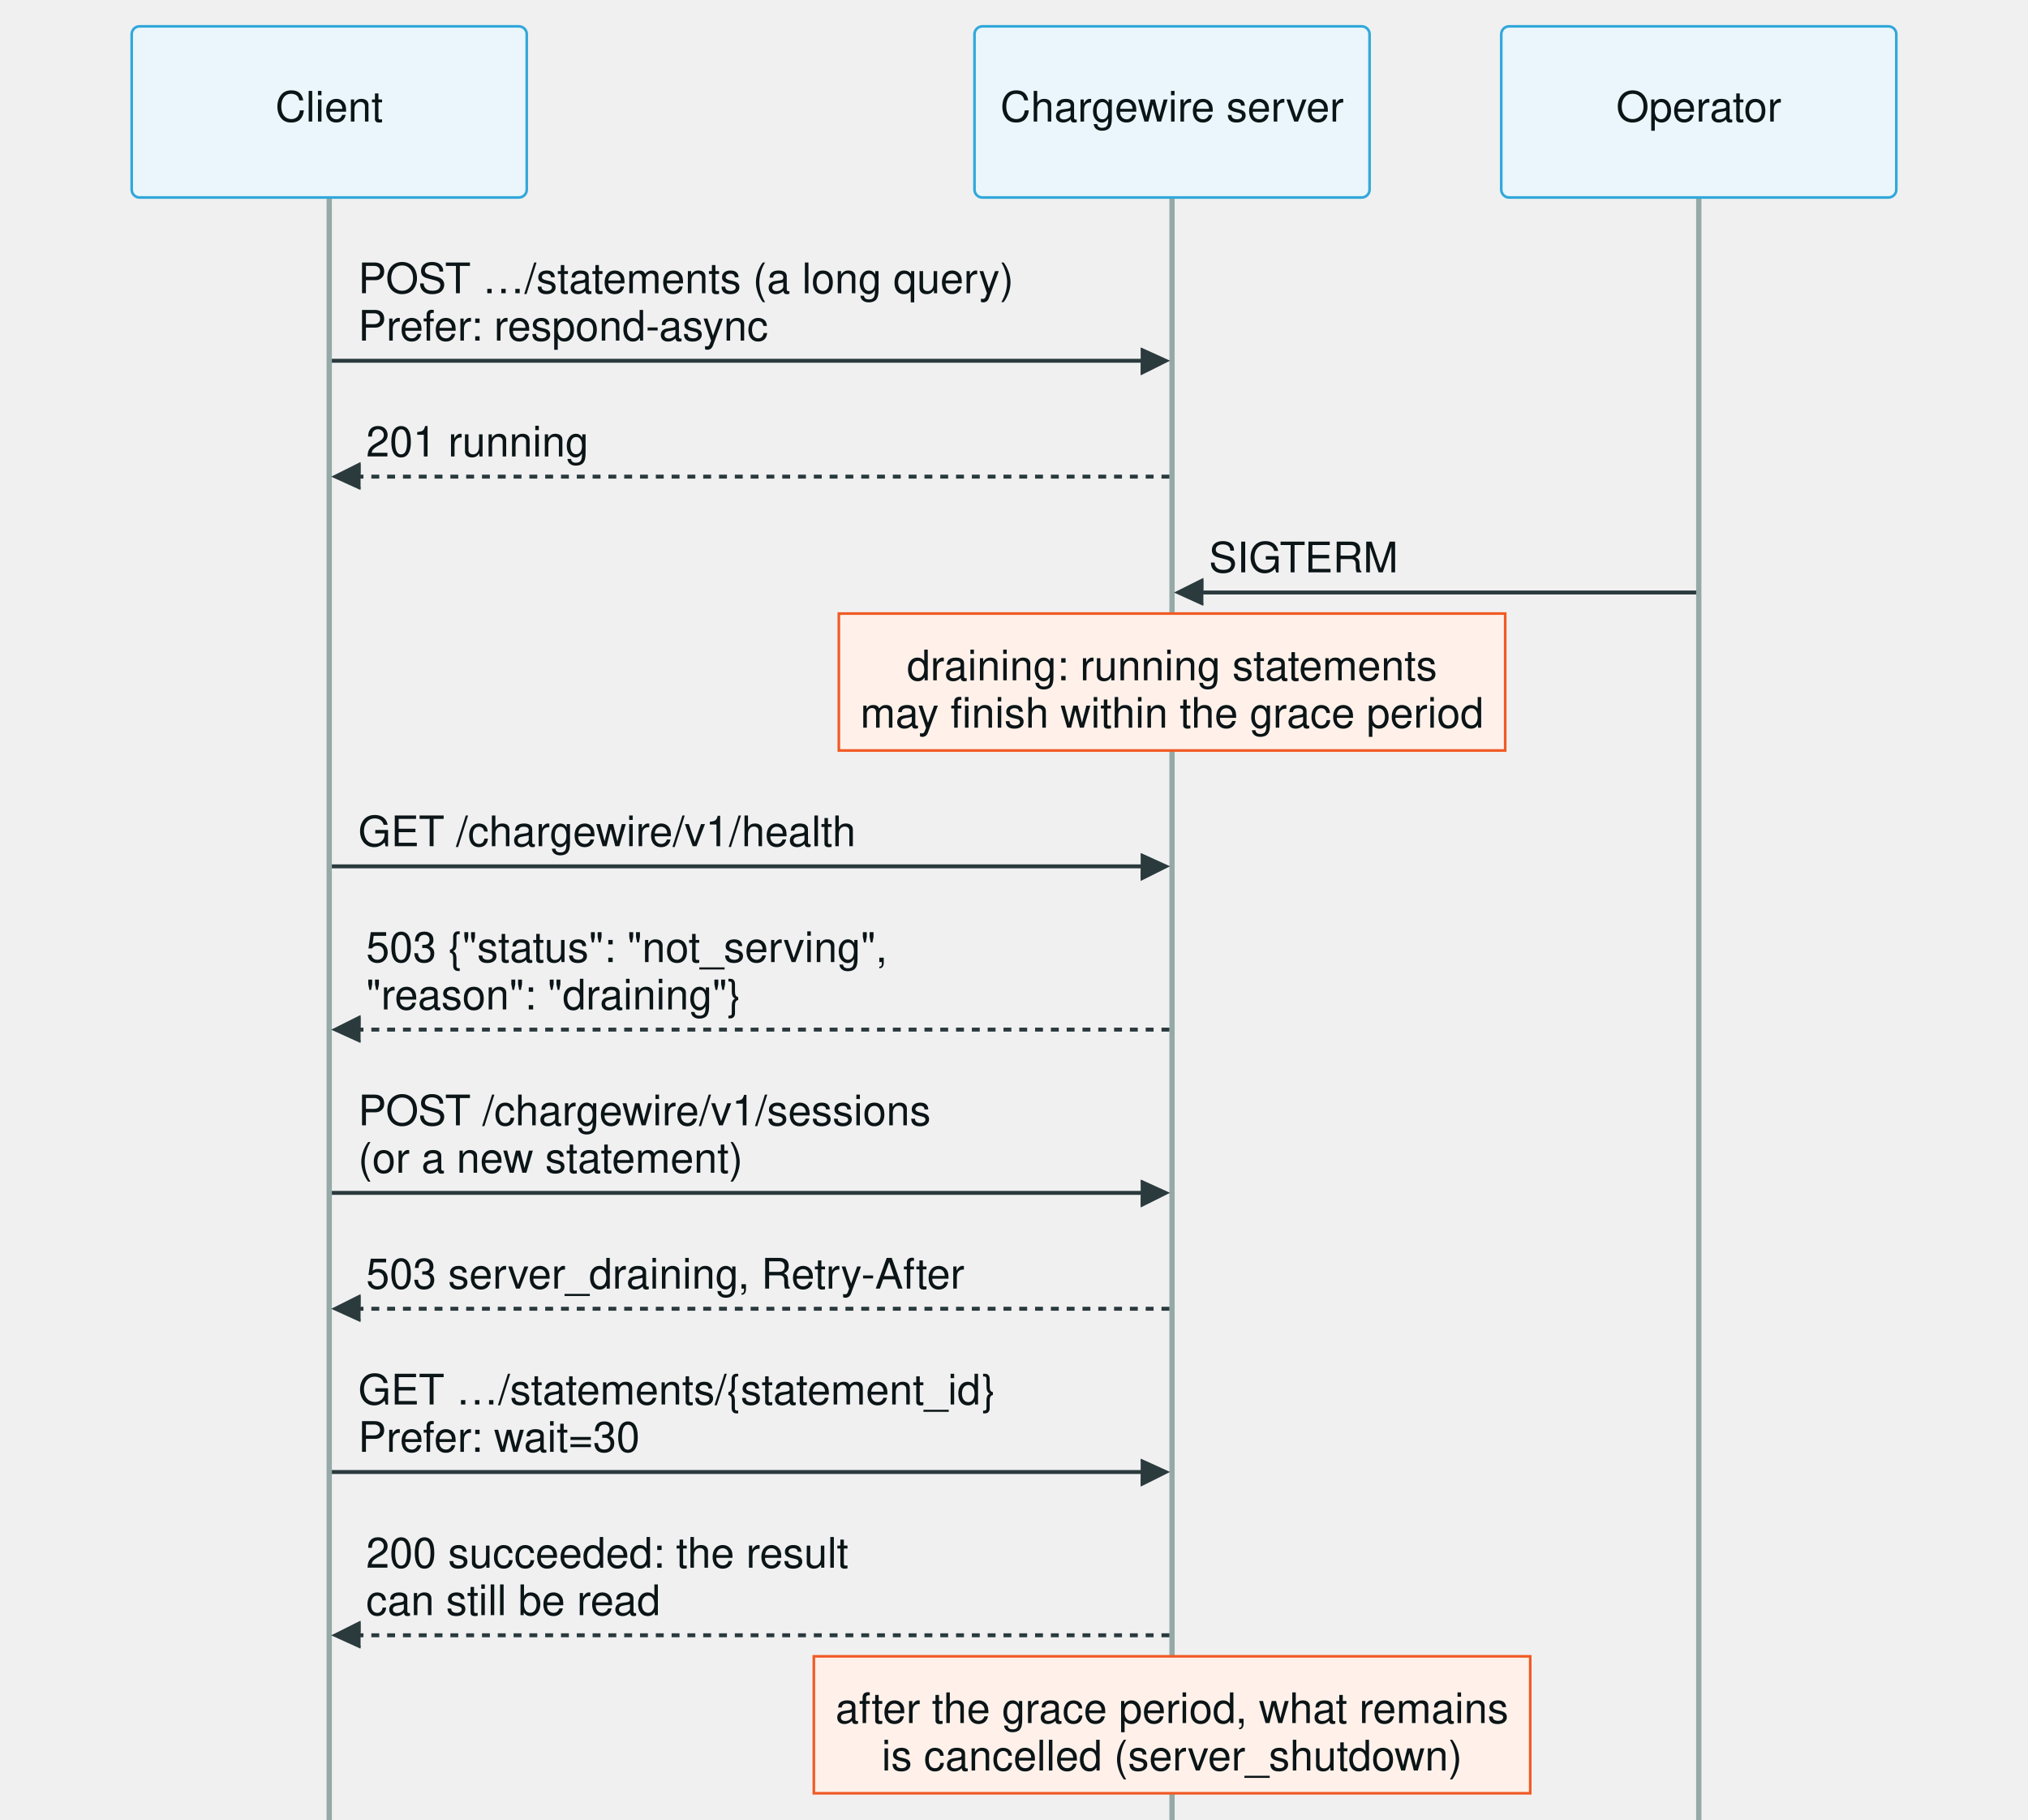
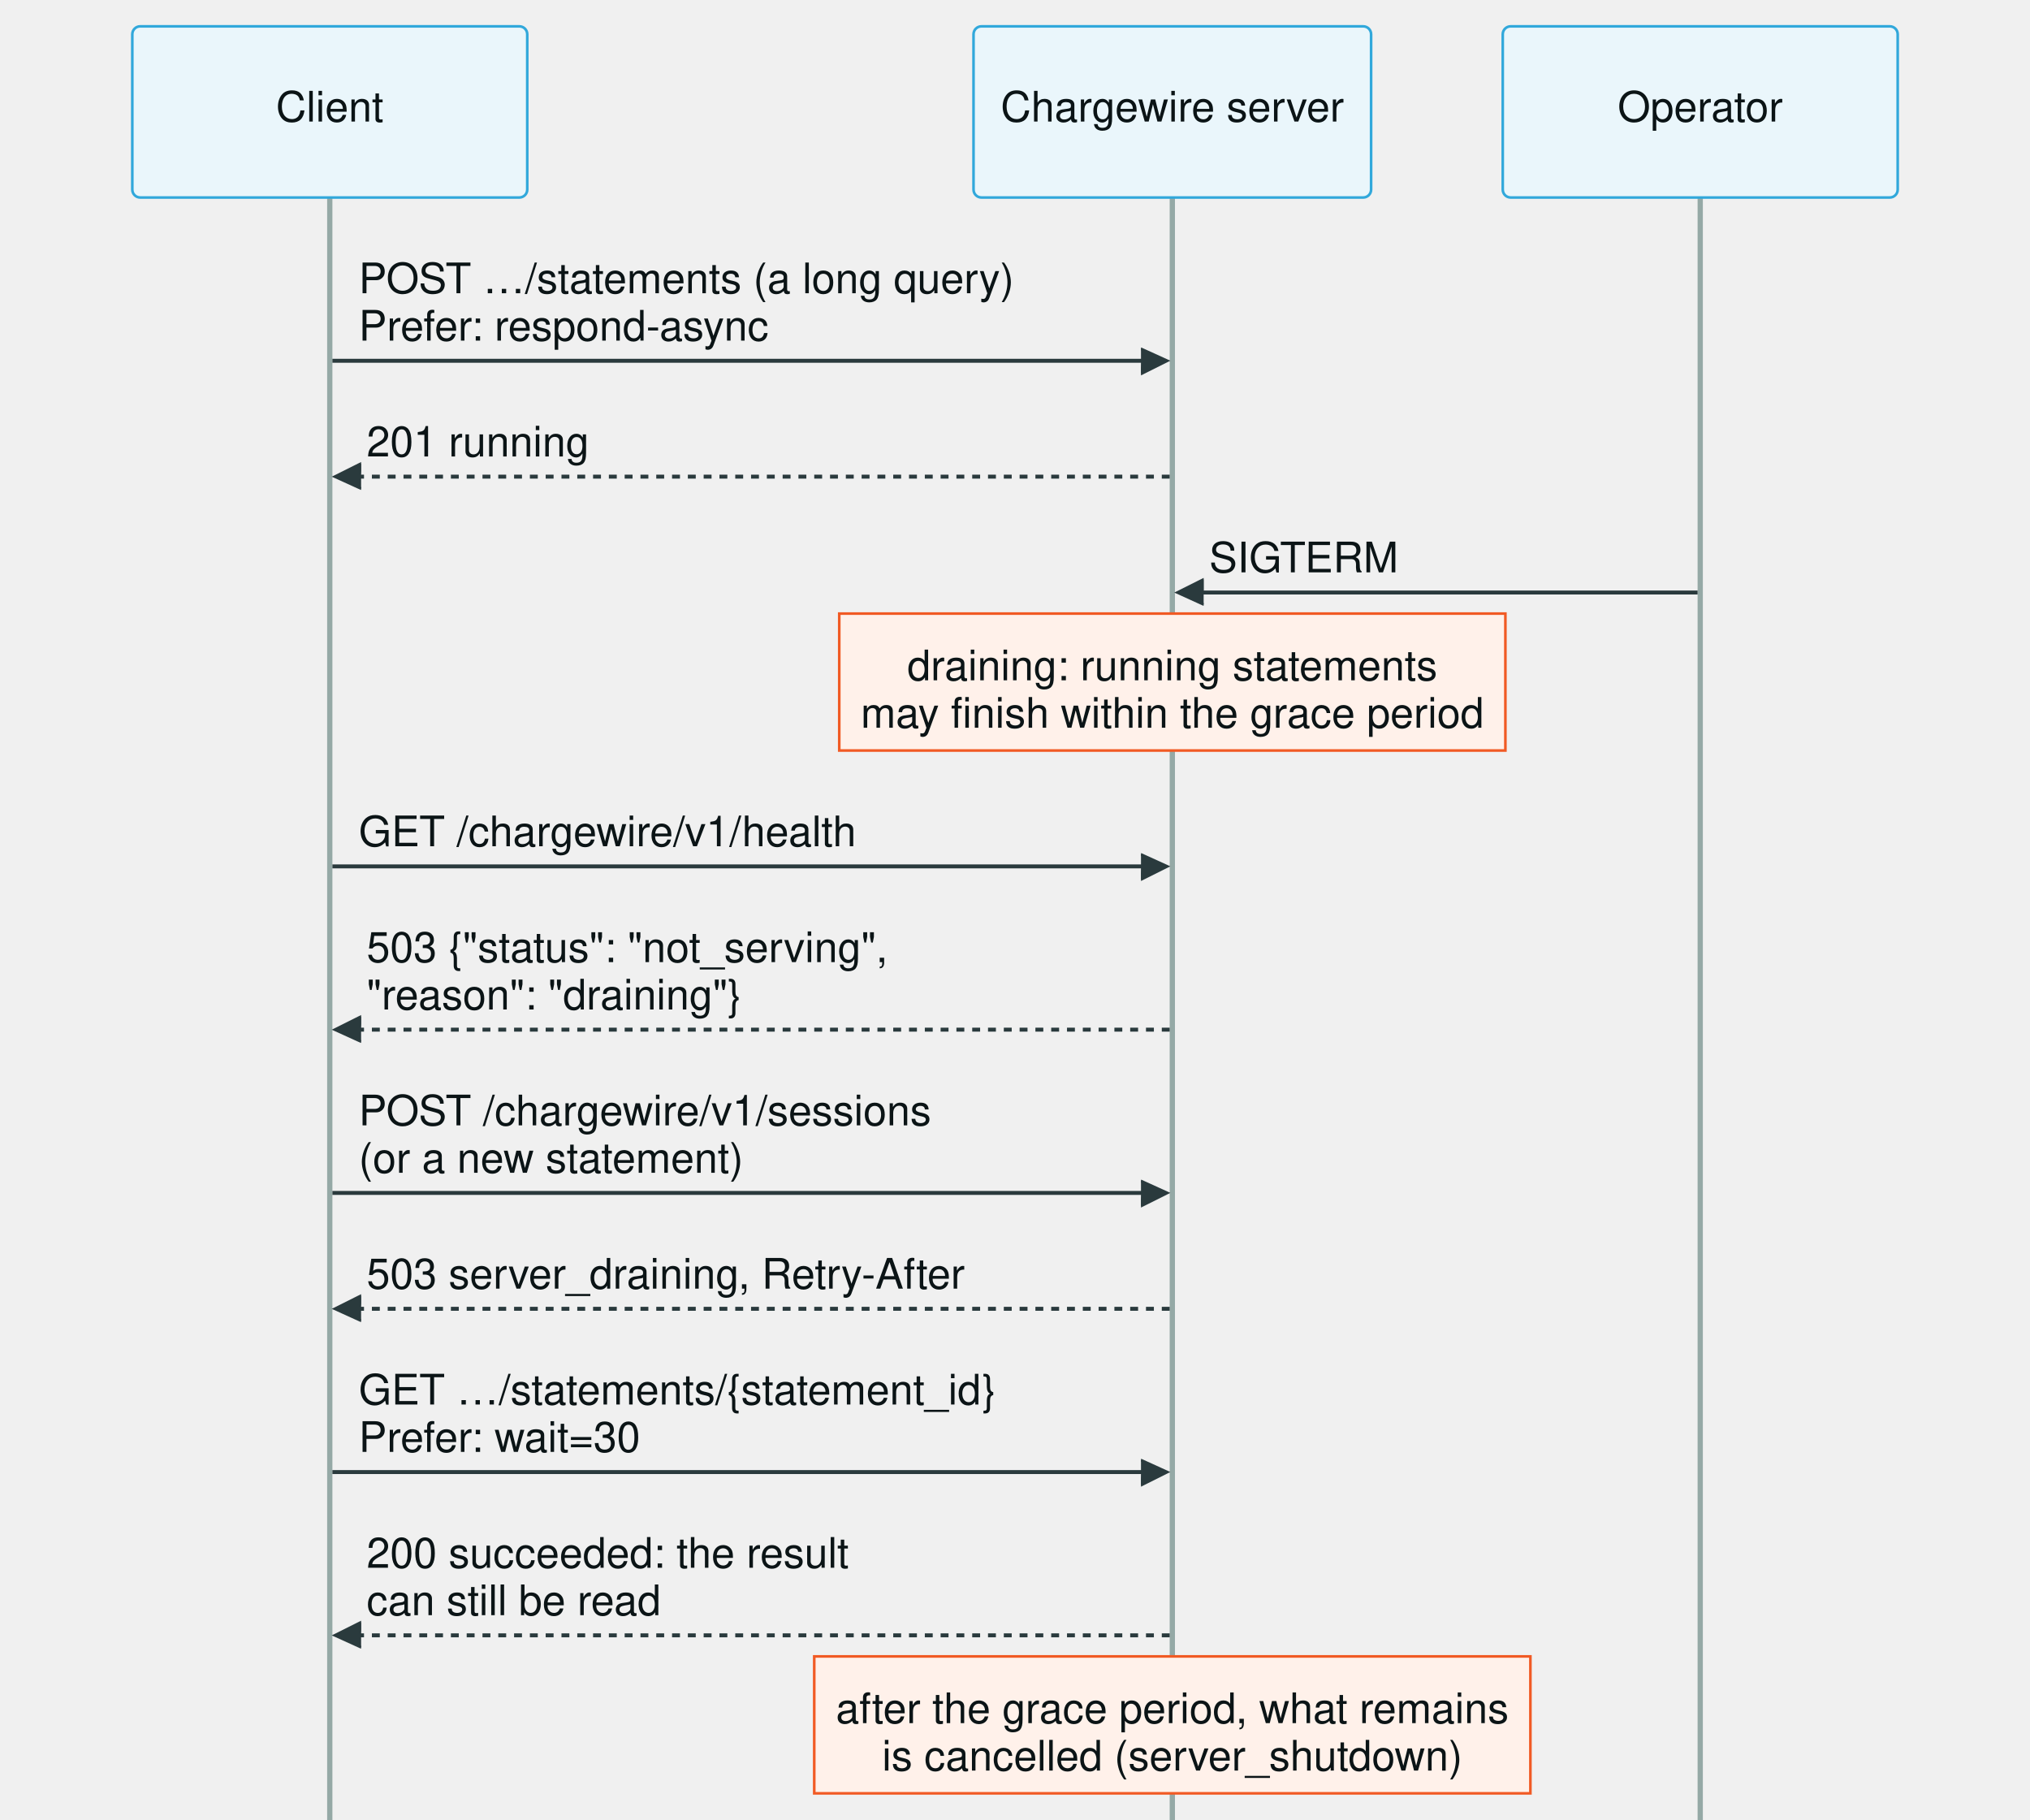
- <svg xmlns="http://www.w3.org/2000/svg" data-source-sha256="1d93774a7e5789f65b7e5a627c2250c908f02415411d825a39ddd2cf027e5c7b" id="d-graceful-shutdown-light" width="770" height="691" viewBox="-50 -10 770 691" role="graphics-document document" aria-roledescription="sequence">
+ <svg xmlns="http://www.w3.org/2000/svg" data-source-sha256="4ba8ca9f650fc8ca24f4f822fa9652a21e01b1e366c874e584314c5223649650" id="d-graceful-shutdown-light" width="771" height="691" viewBox="-50 -10 770.5 691" role="graphics-document document" aria-roledescription="sequence">
  <g>
-     <line id="actor6" x1="595" y1="65" x2="595" y2="2000" class="actor-line 200" stroke-width="0.5px" stroke="#999" name="O" data-et="life-line" data-id="O" />
-     <g id="root-6" data-et="participant" data-type="participant" data-id="O">
-       <rect x="520" y="0" fill="#eaeaea" stroke="#666" width="150" height="65" name="O" rx="3" ry="3" class="actor actor-top" />
-       <text x="595" y="32.5" dominant-baseline="central" alignment-baseline="central" class="actor actor-box" style="text-anchor: middle; font-size: 16px; font-weight: 400; font-family: Helvetica, Arial, &quot;Liberation Sans&quot;, sans-serif;">
-         <tspan x="595" dy="0">Operator</tspan>
+     <line id="actor14" x1="595.5" y1="65" x2="595.5" y2="2000" class="actor-line 200" stroke-width="0.5px" stroke="#999" name="O" data-et="life-line" data-id="O" />
+     <g id="root-14" data-et="participant" data-type="participant" data-id="O">
+       <rect x="520.5" y="0" fill="#eaeaea" stroke="#666" width="150" height="65" name="O" rx="3" ry="3" class="actor actor-top" />
+       <text x="595.5" y="32.5" dominant-baseline="central" alignment-baseline="central" class="actor actor-box" style="text-anchor: middle; font-size: 16px; font-weight: 400; font-family: Helvetica, Arial, &quot;Liberation Sans&quot;, sans-serif;">
+         <tspan x="595.5" dy="0">Operator</tspan>
      </text>
    </g>
  </g>
  <g>
-     <line id="actor5" x1="395" y1="65" x2="395" y2="2000" class="actor-line 200" stroke-width="0.5px" stroke="#999" name="S" data-et="life-line" data-id="S" />
-     <g id="root-5" data-et="participant" data-type="participant" data-id="S">
-       <rect x="320" y="0" fill="#eaeaea" stroke="#666" width="150" height="65" name="S" rx="3" ry="3" class="actor actor-top" />
+     <line id="actor13" x1="395" y1="65" x2="395" y2="2000" class="actor-line 200" stroke-width="0.5px" stroke="#999" name="S" data-et="life-line" data-id="S" />
+     <g id="root-13" data-et="participant" data-type="participant" data-id="S">
+       <rect x="319.5" y="0" fill="#eaeaea" stroke="#666" width="151" height="65" name="S" rx="3" ry="3" class="actor actor-top" />
      <text x="395" y="32.5" dominant-baseline="central" alignment-baseline="central" class="actor actor-box" style="text-anchor: middle; font-size: 16px; font-weight: 400; font-family: Helvetica, Arial, &quot;Liberation Sans&quot;, sans-serif;">
        <tspan x="395" dy="0">Chargewire server</tspan>
      </text>
    </g>
  </g>
  <g>
-     <line id="actor4" x1="75" y1="65" x2="75" y2="2000" class="actor-line 200" stroke-width="0.5px" stroke="#999" name="C" data-et="life-line" data-id="C" />
-     <g id="root-4" data-et="participant" data-type="participant" data-id="C">
+     <line id="actor12" x1="75" y1="65" x2="75" y2="2000" class="actor-line 200" stroke-width="0.5px" stroke="#999" name="C" data-et="life-line" data-id="C" />
+     <g id="root-12" data-et="participant" data-type="participant" data-id="C">
      <rect x="0" y="0" fill="#eaeaea" stroke="#666" width="150" height="65" name="C" rx="3" ry="3" class="actor actor-top" />
      <text x="75" y="32.5" dominant-baseline="central" alignment-baseline="central" class="actor actor-box" style="text-anchor: middle; font-size: 16px; font-weight: 400; font-family: Helvetica, Arial, &quot;Liberation Sans&quot;, sans-serif;">
        <tspan x="75" dy="0">Client</tspan>
      </text>
    </g>
  </g>
  <style>#d-graceful-shutdown-light{font-family:Helvetica,Arial,'Liberation Sans',sans-serif;font-size:16px;fill:#0b1416;}@keyframes edge-animation-frame{from{stroke-dashoffset:0;}}@keyframes dash{to{stroke-dashoffset:0;}}#d-graceful-shutdown-light .edge-animation-slow{stroke-dasharray:9,5!important;stroke-dashoffset:900;animation:dash 50s linear infinite;stroke-linecap:round;}#d-graceful-shutdown-light .edge-animation-fast{stroke-dasharray:9,5!important;stroke-dashoffset:900;animation:dash 20s linear infinite;stroke-linecap:round;}#d-graceful-shutdown-light .error-icon{fill:hsl(17.647, 68%, 100%);}#d-graceful-shutdown-light .error-text{fill:#000000;stroke:#000000;}#d-graceful-shutdown-light .edge-thickness-normal{stroke-width:1px;}#d-graceful-shutdown-light .edge-thickness-thick{stroke-width:3.5px;}#d-graceful-shutdown-light .edge-pattern-solid{stroke-dasharray:0;}#d-graceful-shutdown-light .edge-thickness-invisible{stroke-width:0;fill:none;}#d-graceful-shutdown-light .edge-pattern-dashed{stroke-dasharray:3;}#d-graceful-shutdown-light .edge-pattern-dotted{stroke-dasharray:2;}#d-graceful-shutdown-light .marker{fill:#000000;stroke:#000000;}#d-graceful-shutdown-light .marker.cross{stroke:#000000;}#d-graceful-shutdown-light svg{font-family:Helvetica,Arial,'Liberation Sans',sans-serif;font-size:16px;}#d-graceful-shutdown-light p{margin:0;}#d-graceful-shutdown-light .actor{stroke:#31a8db;fill:#eaf6fb;stroke-width:1;}#d-graceful-shutdown-light rect.actor.outer-path[data-look="neo"]{filter:drop-shadow( 1px 2px 2px rgba(185,185,185,1));}#d-graceful-shutdown-light rect.note[data-look="neo"]{stroke:#f15a24;fill:#fff1ea;filter:drop-shadow( 1px 2px 2px rgba(185,185,185,1));}#d-graceful-shutdown-light text.actor&gt;tspan{fill:#0b1416;stroke:none;}#d-graceful-shutdown-light .actor-line{stroke:#95a9a6;}#d-graceful-shutdown-light .innerArc{stroke-width:1.5;stroke-dasharray:none;}#d-graceful-shutdown-light .messageLine0{stroke-width:1.5;stroke-dasharray:none;stroke:#2a3a3d;}#d-graceful-shutdown-light .messageLine1{stroke-width:1.5;stroke-dasharray:2,2;stroke:#2a3a3d;}#d-graceful-shutdown-light [id$="-arrowhead"] path{fill:#2a3a3d;stroke:#2a3a3d;}#d-graceful-shutdown-light .sequenceNumber{fill:#ffffff;}#d-graceful-shutdown-light [id$="-sequencenumber"]{fill:#2a3a3d;}#d-graceful-shutdown-light [id$="-crosshead"] path{fill:#2a3a3d;stroke:#2a3a3d;}#d-graceful-shutdown-light .messageText{fill:#0b1416;stroke:none;}#d-graceful-shutdown-light .labelBox{stroke:#f15a24;fill:#fff1ea;filter:none;}#d-graceful-shutdown-light .labelText,#d-graceful-shutdown-light .labelText&gt;tspan{fill:#0b1416;stroke:none;}#d-graceful-shutdown-light .loopText,#d-graceful-shutdown-light .loopText&gt;tspan{fill:#0b1416;stroke:none;}#d-graceful-shutdown-light .sectionTitle,#d-graceful-shutdown-light .sectionTitle&gt;tspan{fill:#0b1416;stroke:none;}#d-graceful-shutdown-light .loopLine{stroke-width:2px;stroke-dasharray:2,2;stroke:#f15a24;fill:#f15a24;}#d-graceful-shutdown-light .note{stroke:#f15a24;fill:#fff1ea;}#d-graceful-shutdown-light .noteText,#d-graceful-shutdown-light .noteText&gt;tspan{fill:#0b1416;stroke:none;font-weight:normal;}#d-graceful-shutdown-light .activation0{fill:#d6eef8;stroke:#31a8db;}#d-graceful-shutdown-light .activation1{fill:#d6eef8;stroke:#31a8db;}#d-graceful-shutdown-light .activation2{fill:#d6eef8;stroke:#31a8db;}#d-graceful-shutdown-light .actorPopupMenu{position:absolute;}#d-graceful-shutdown-light .actorPopupMenuPanel{position:absolute;fill:#eaf6fb;box-shadow:0px 8px 16px 0px rgba(0,0,0,0.2);filter:drop-shadow(3px 5px 2px rgb(0 0 0 / 0.4));}#d-graceful-shutdown-light .actor-man circle,#d-graceful-shutdown-light line{fill:#eaf6fb;stroke-width:2px;}#d-graceful-shutdown-light g rect.rect{filter:drop-shadow( 1px 2px 2px rgba(185,185,185,1));stroke:#31a8db;}#d-graceful-shutdown-light .node .neo-node{stroke:#31a8db;}#d-graceful-shutdown-light [data-look="neo"].node rect,#d-graceful-shutdown-light [data-look="neo"].cluster rect,#d-graceful-shutdown-light [data-look="neo"].node polygon{stroke:url(#d-graceful-shutdown-light-gradient);filter:drop-shadow( 1px 2px 2px rgba(185,185,185,1));}#d-graceful-shutdown-light [data-look="neo"].swimlane.cluster rect{filter:none;}#d-graceful-shutdown-light [data-look="neo"].node path{stroke:url(#d-graceful-shutdown-light-gradient);stroke-width:1px;}#d-graceful-shutdown-light [data-look="neo"].node .outer-path{filter:drop-shadow( 1px 2px 2px rgba(185,185,185,1));}#d-graceful-shutdown-light [data-look="neo"].node .neo-line path{stroke:#31a8db;filter:none;}#d-graceful-shutdown-light [data-look="neo"].node circle{stroke:url(#d-graceful-shutdown-light-gradient);filter:drop-shadow( 1px 2px 2px rgba(185,185,185,1));}#d-graceful-shutdown-light [data-look="neo"].node circle .state-start{fill:#000000;}#d-graceful-shutdown-light [data-look="neo"].icon-shape .icon{fill:url(#d-graceful-shutdown-light-gradient);filter:drop-shadow( 1px 2px 2px rgba(185,185,185,1));}#d-graceful-shutdown-light [data-look="neo"].icon-shape .icon-neo path{stroke:url(#d-graceful-shutdown-light-gradient);filter:drop-shadow( 1px 2px 2px rgba(185,185,185,1));}#d-graceful-shutdown-light :root{--mermaid-font-family:Helvetica,Arial,'Liberation Sans',sans-serif;}</style>
  <g />
  <defs>
    <symbol id="d-graceful-shutdown-light-computer" width="24" height="24">
      <path transform="scale(.5)" d="M2 2v13h20v-13h-20zm18 11h-16v-9h16v9zm-10.228 6l.466-1h3.524l.467 1h-4.457zm14.228 3h-24l2-6h2.104l-1.33 4h18.45l-1.297-4h2.073l2 6zm-5-10h-14v-7h14v7z" />
    </symbol>
  </defs>
  <defs>
    <symbol id="d-graceful-shutdown-light-database" fill-rule="evenodd" clip-rule="evenodd">
      <path transform="scale(.5)" d="M12.258.001l.256.004.255.005.253.008.251.01.249.012.247.015.246.016.242.019.241.02.239.023.236.024.233.027.231.028.229.031.225.032.223.034.22.036.217.038.214.04.211.041.208.043.205.045.201.046.198.048.194.05.191.051.187.053.183.054.18.056.175.057.172.059.168.06.163.061.16.063.155.064.15.066.074.033.073.033.071.034.07.034.069.035.068.035.067.035.066.035.064.036.064.036.062.036.06.036.06.037.058.037.058.037.055.038.055.038.053.038.052.038.051.039.05.039.048.039.047.039.045.04.044.04.043.04.041.04.04.041.039.041.037.041.036.041.034.041.033.042.032.042.03.042.029.042.027.042.026.043.024.043.023.043.021.043.02.043.018.044.017.043.015.044.013.044.012.044.011.045.009.044.007.045.006.045.004.045.002.045.001.045v17l-.001.045-.002.045-.004.045-.006.045-.007.045-.009.044-.011.045-.012.044-.013.044-.015.044-.017.043-.018.044-.02.043-.021.043-.023.043-.024.043-.026.043-.027.042-.029.042-.03.042-.032.042-.033.042-.034.041-.036.041-.037.041-.039.041-.04.041-.041.04-.043.04-.044.04-.045.04-.047.039-.048.039-.05.039-.051.039-.052.038-.053.038-.055.038-.055.038-.058.037-.058.037-.06.037-.06.036-.062.036-.064.036-.064.036-.066.035-.067.035-.068.035-.069.035-.07.034-.071.034-.073.033-.074.033-.15.066-.155.064-.16.063-.163.061-.168.06-.172.059-.175.057-.18.056-.183.054-.187.053-.191.051-.194.05-.198.048-.201.046-.205.045-.208.043-.211.041-.214.04-.217.038-.22.036-.223.034-.225.032-.229.031-.231.028-.233.027-.236.024-.239.023-.241.02-.242.019-.246.016-.247.015-.249.012-.251.01-.253.008-.255.005-.256.004-.258.001-.258-.001-.256-.004-.255-.005-.253-.008-.251-.01-.249-.012-.247-.015-.245-.016-.243-.019-.241-.02-.238-.023-.236-.024-.234-.027-.231-.028-.228-.031-.226-.032-.223-.034-.22-.036-.217-.038-.214-.04-.211-.041-.208-.043-.204-.045-.201-.046-.198-.048-.195-.05-.19-.051-.187-.053-.184-.054-.179-.056-.176-.057-.172-.059-.167-.06-.164-.061-.159-.063-.155-.064-.151-.066-.074-.033-.072-.033-.072-.034-.07-.034-.069-.035-.068-.035-.067-.035-.066-.035-.064-.036-.063-.036-.062-.036-.061-.036-.06-.037-.058-.037-.057-.037-.056-.038-.055-.038-.053-.038-.052-.038-.051-.039-.049-.039-.049-.039-.046-.039-.046-.04-.044-.04-.043-.04-.041-.04-.04-.041-.039-.041-.037-.041-.036-.041-.034-.041-.033-.042-.032-.042-.03-.042-.029-.042-.027-.042-.026-.043-.024-.043-.023-.043-.021-.043-.02-.043-.018-.044-.017-.043-.015-.044-.013-.044-.012-.044-.011-.045-.009-.044-.007-.045-.006-.045-.004-.045-.002-.045-.001-.045v-17l.001-.045.002-.045.004-.045.006-.045.007-.045.009-.044.011-.045.012-.044.013-.044.015-.044.017-.043.018-.044.02-.043.021-.043.023-.043.024-.043.026-.043.027-.042.029-.042.03-.042.032-.042.033-.042.034-.041.036-.041.037-.041.039-.041.04-.041.041-.04.043-.04.044-.04.046-.04.046-.039.049-.039.049-.039.051-.039.052-.038.053-.038.055-.038.056-.038.057-.037.058-.037.06-.037.061-.036.062-.036.063-.036.064-.036.066-.035.067-.035.068-.035.069-.035.07-.034.072-.034.072-.033.074-.033.151-.066.155-.064.159-.063.164-.061.167-.06.172-.059.176-.057.179-.056.184-.054.187-.053.19-.051.195-.05.198-.048.201-.046.204-.045.208-.043.211-.041.214-.04.217-.038.22-.036.223-.034.226-.032.228-.031.231-.028.234-.027.236-.024.238-.023.241-.02.243-.019.245-.016.247-.015.249-.012.251-.01.253-.008.255-.005.256-.004.258-.001.258.001zm-9.258 20.499v.01l.001.021.003.021.004.022.005.021.006.022.007.022.009.023.01.022.011.023.012.023.013.023.015.023.016.024.017.023.018.024.019.024.021.024.022.025.023.024.024.025.052.049.056.05.061.051.066.051.07.051.075.051.079.052.084.052.088.052.092.052.097.052.102.051.105.052.11.052.114.051.119.051.123.051.127.05.131.05.135.05.139.048.144.049.147.047.152.047.155.047.16.045.163.045.167.043.171.043.176.041.178.041.183.039.187.039.19.037.194.035.197.035.202.033.204.031.209.03.212.029.216.027.219.025.222.024.226.021.23.02.233.018.236.016.24.015.243.012.246.01.249.008.253.005.256.004.259.001.26-.001.257-.004.254-.005.25-.008.247-.011.244-.012.241-.014.237-.016.233-.018.231-.021.226-.021.224-.024.22-.026.216-.027.212-.028.21-.031.205-.031.202-.034.198-.034.194-.036.191-.037.187-.039.183-.04.179-.04.175-.042.172-.043.168-.044.163-.045.16-.046.155-.046.152-.047.148-.048.143-.049.139-.049.136-.05.131-.05.126-.05.123-.051.118-.052.114-.051.11-.052.106-.052.101-.052.096-.052.092-.052.088-.053.083-.051.079-.052.074-.052.07-.051.065-.051.06-.051.056-.05.051-.05.023-.024.023-.025.021-.024.02-.024.019-.024.018-.024.017-.024.015-.023.014-.024.013-.023.012-.023.01-.023.01-.022.008-.022.006-.022.006-.022.004-.022.004-.021.001-.021.001-.021v-4.127l-.077.055-.08.053-.083.054-.085.053-.087.052-.09.052-.093.051-.095.05-.097.05-.1.049-.102.049-.105.048-.106.047-.109.047-.111.046-.114.045-.115.045-.118.044-.12.043-.122.042-.124.042-.126.041-.128.04-.13.04-.132.038-.134.038-.135.037-.138.037-.139.035-.142.035-.143.034-.144.033-.147.032-.148.031-.15.03-.151.03-.153.029-.154.027-.156.027-.158.026-.159.025-.161.024-.162.023-.163.022-.165.021-.166.02-.167.019-.169.018-.169.017-.171.016-.173.015-.173.014-.175.013-.175.012-.177.011-.178.01-.179.008-.179.008-.181.006-.182.005-.182.004-.184.003-.184.002h-.37l-.184-.002-.184-.003-.182-.004-.182-.005-.181-.006-.179-.008-.179-.008-.178-.01-.176-.011-.176-.012-.175-.013-.173-.014-.172-.015-.171-.016-.17-.017-.169-.018-.167-.019-.166-.02-.165-.021-.163-.022-.162-.023-.161-.024-.159-.025-.157-.026-.156-.027-.155-.027-.153-.029-.151-.03-.15-.03-.148-.031-.146-.032-.145-.033-.143-.034-.141-.035-.14-.035-.137-.037-.136-.037-.134-.038-.132-.038-.13-.04-.128-.04-.126-.041-.124-.042-.122-.042-.12-.044-.117-.043-.116-.045-.113-.045-.112-.046-.109-.047-.106-.047-.105-.048-.102-.049-.1-.049-.097-.05-.095-.05-.093-.052-.09-.051-.087-.052-.085-.053-.083-.054-.08-.054-.077-.054v4.127zm0-5.654v.011l.001.021.003.021.004.021.005.022.006.022.007.022.009.022.01.022.011.023.012.023.013.023.015.024.016.023.017.024.018.024.019.024.021.024.022.024.023.025.024.024.052.05.056.05.061.05.066.051.07.051.075.052.079.051.084.052.088.052.092.052.097.052.102.052.105.052.11.051.114.051.119.052.123.05.127.051.131.05.135.049.139.049.144.048.147.048.152.047.155.046.16.045.163.045.167.044.171.042.176.042.178.04.183.04.187.038.19.037.194.036.197.034.202.033.204.032.209.03.212.028.216.027.219.025.222.024.226.022.23.02.233.018.236.016.24.014.243.012.246.01.249.008.253.006.256.003.259.001.26-.001.257-.003.254-.006.25-.008.247-.01.244-.012.241-.015.237-.016.233-.018.231-.02.226-.022.224-.024.22-.025.216-.027.212-.029.21-.03.205-.032.202-.033.198-.035.194-.036.191-.037.187-.039.183-.039.179-.041.175-.042.172-.043.168-.044.163-.045.16-.045.155-.047.152-.047.148-.048.143-.048.139-.05.136-.049.131-.05.126-.051.123-.051.118-.051.114-.052.11-.052.106-.052.101-.052.096-.052.092-.052.088-.052.083-.052.079-.052.074-.051.07-.052.065-.051.06-.05.056-.051.051-.049.023-.025.023-.024.021-.025.02-.024.019-.024.018-.024.017-.024.015-.023.014-.023.013-.024.012-.022.01-.023.01-.023.008-.022.006-.022.006-.022.004-.021.004-.022.001-.021.001-.021v-4.139l-.077.054-.08.054-.083.054-.085.052-.087.053-.09.051-.093.051-.095.051-.097.05-.1.049-.102.049-.105.048-.106.047-.109.047-.111.046-.114.045-.115.044-.118.044-.12.044-.122.042-.124.042-.126.041-.128.04-.13.039-.132.039-.134.038-.135.037-.138.036-.139.036-.142.035-.143.033-.144.033-.147.033-.148.031-.15.03-.151.03-.153.028-.154.028-.156.027-.158.026-.159.025-.161.024-.162.023-.163.022-.165.021-.166.02-.167.019-.169.018-.169.017-.171.016-.173.015-.173.014-.175.013-.175.012-.177.011-.178.009-.179.009-.179.007-.181.007-.182.005-.182.004-.184.003-.184.002h-.37l-.184-.002-.184-.003-.182-.004-.182-.005-.181-.007-.179-.007-.179-.009-.178-.009-.176-.011-.176-.012-.175-.013-.173-.014-.172-.015-.171-.016-.17-.017-.169-.018-.167-.019-.166-.02-.165-.021-.163-.022-.162-.023-.161-.024-.159-.025-.157-.026-.156-.027-.155-.028-.153-.028-.151-.03-.15-.03-.148-.031-.146-.033-.145-.033-.143-.033-.141-.035-.14-.036-.137-.036-.136-.037-.134-.038-.132-.039-.13-.039-.128-.04-.126-.041-.124-.042-.122-.043-.12-.043-.117-.044-.116-.044-.113-.046-.112-.046-.109-.046-.106-.047-.105-.048-.102-.049-.1-.049-.097-.05-.095-.051-.093-.051-.09-.051-.087-.053-.085-.052-.083-.054-.08-.054-.077-.054v4.139zm0-5.666v.011l.001.02.003.022.004.021.005.022.006.021.007.022.009.023.01.022.011.023.012.023.013.023.015.023.016.024.017.024.018.023.019.024.021.025.022.024.023.024.024.025.052.05.056.05.061.05.066.051.07.051.075.052.079.051.084.052.088.052.092.052.097.052.102.052.105.051.11.052.114.051.119.051.123.051.127.05.131.05.135.05.139.049.144.048.147.048.152.047.155.046.16.045.163.045.167.043.171.043.176.042.178.04.183.04.187.038.19.037.194.036.197.034.202.033.204.032.209.03.212.028.216.027.219.025.222.024.226.021.23.02.233.018.236.017.24.014.243.012.246.01.249.008.253.006.256.003.259.001.26-.001.257-.003.254-.006.25-.008.247-.01.244-.013.241-.014.237-.016.233-.018.231-.02.226-.022.224-.024.22-.025.216-.027.212-.029.21-.03.205-.032.202-.033.198-.035.194-.036.191-.037.187-.039.183-.039.179-.041.175-.042.172-.043.168-.044.163-.045.16-.045.155-.047.152-.047.148-.048.143-.049.139-.049.136-.049.131-.051.126-.05.123-.051.118-.052.114-.051.11-.052.106-.052.101-.052.096-.052.092-.052.088-.052.083-.052.079-.052.074-.052.07-.051.065-.051.06-.051.056-.05.051-.049.023-.025.023-.025.021-.024.02-.024.019-.024.018-.024.017-.024.015-.023.014-.024.013-.023.012-.023.01-.022.01-.023.008-.022.006-.022.006-.022.004-.022.004-.021.001-.021.001-.021v-4.153l-.077.054-.08.054-.083.053-.085.053-.087.053-.09.051-.093.051-.095.051-.097.05-.1.049-.102.048-.105.048-.106.048-.109.046-.111.046-.114.046-.115.044-.118.044-.12.043-.122.043-.124.042-.126.041-.128.04-.13.039-.132.039-.134.038-.135.037-.138.036-.139.036-.142.034-.143.034-.144.033-.147.032-.148.032-.15.03-.151.03-.153.028-.154.028-.156.027-.158.026-.159.024-.161.024-.162.023-.163.023-.165.021-.166.02-.167.019-.169.018-.169.017-.171.016-.173.015-.173.014-.175.013-.175.012-.177.01-.178.01-.179.009-.179.007-.181.006-.182.006-.182.004-.184.003-.184.001-.185.001-.185-.001-.184-.001-.184-.003-.182-.004-.182-.006-.181-.006-.179-.007-.179-.009-.178-.01-.176-.01-.176-.012-.175-.013-.173-.014-.172-.015-.171-.016-.17-.017-.169-.018-.167-.019-.166-.02-.165-.021-.163-.023-.162-.023-.161-.024-.159-.024-.157-.026-.156-.027-.155-.028-.153-.028-.151-.03-.15-.03-.148-.032-.146-.032-.145-.033-.143-.034-.141-.034-.14-.036-.137-.036-.136-.037-.134-.038-.132-.039-.13-.039-.128-.041-.126-.041-.124-.041-.122-.043-.12-.043-.117-.044-.116-.044-.113-.046-.112-.046-.109-.046-.106-.048-.105-.048-.102-.048-.1-.05-.097-.049-.095-.051-.093-.051-.09-.052-.087-.052-.085-.053-.083-.053-.08-.054-.077-.054v4.153zm8.74-8.179l-.257.004-.254.005-.25.008-.247.011-.244.012-.241.014-.237.016-.233.018-.231.021-.226.022-.224.023-.22.026-.216.027-.212.028-.21.031-.205.032-.202.033-.198.034-.194.036-.191.038-.187.038-.183.04-.179.041-.175.042-.172.043-.168.043-.163.045-.16.046-.155.046-.152.048-.148.048-.143.048-.139.049-.136.05-.131.05-.126.051-.123.051-.118.051-.114.052-.11.052-.106.052-.101.052-.096.052-.092.052-.088.052-.083.052-.079.052-.074.051-.07.052-.065.051-.06.05-.056.05-.051.05-.023.025-.023.024-.021.024-.02.025-.019.024-.018.024-.017.023-.015.024-.014.023-.013.023-.012.023-.01.023-.01.022-.008.022-.006.023-.006.021-.004.022-.004.021-.001.021-.001.021.001.021.001.021.004.021.004.022.006.021.006.023.008.022.01.022.01.023.012.023.013.023.014.023.015.024.017.023.018.024.019.024.02.025.021.024.023.024.023.025.051.05.056.05.06.05.065.051.07.052.074.051.079.052.083.052.088.052.092.052.096.052.101.052.106.052.11.052.114.052.118.051.123.051.126.051.131.05.136.05.139.049.143.048.148.048.152.048.155.046.16.046.163.045.168.043.172.043.175.042.179.041.183.04.187.038.191.038.194.036.198.034.202.033.205.032.21.031.212.028.216.027.22.026.224.023.226.022.231.021.233.018.237.016.241.014.244.012.247.011.25.008.254.005.257.004.26.001.26-.001.257-.004.254-.005.25-.008.247-.011.244-.012.241-.014.237-.016.233-.018.231-.021.226-.022.224-.023.22-.026.216-.027.212-.028.21-.031.205-.032.202-.033.198-.034.194-.036.191-.038.187-.038.183-.04.179-.041.175-.042.172-.043.168-.043.163-.045.16-.046.155-.046.152-.048.148-.048.143-.048.139-.049.136-.05.131-.05.126-.051.123-.051.118-.051.114-.052.11-.052.106-.052.101-.052.096-.052.092-.052.088-.052.083-.052.079-.052.074-.051.07-.052.065-.051.06-.05.056-.05.051-.05.023-.025.023-.024.021-.024.02-.025.019-.024.018-.024.017-.023.015-.024.014-.023.013-.023.012-.023.01-.023.01-.022.008-.022.006-.023.006-.021.004-.022.004-.021.001-.021.001-.021-.001-.021-.001-.021-.004-.021-.004-.022-.006-.021-.006-.023-.008-.022-.01-.022-.01-.023-.012-.023-.013-.023-.014-.023-.015-.024-.017-.023-.018-.024-.019-.024-.02-.025-.021-.024-.023-.024-.023-.025-.051-.05-.056-.05-.06-.05-.065-.051-.07-.052-.074-.051-.079-.052-.083-.052-.088-.052-.092-.052-.096-.052-.101-.052-.106-.052-.11-.052-.114-.052-.118-.051-.123-.051-.126-.051-.131-.05-.136-.05-.139-.049-.143-.048-.148-.048-.152-.048-.155-.046-.16-.046-.163-.045-.168-.043-.172-.043-.175-.042-.179-.041-.183-.04-.187-.038-.191-.038-.194-.036-.198-.034-.202-.033-.205-.032-.21-.031-.212-.028-.216-.027-.22-.026-.224-.023-.226-.022-.231-.021-.233-.018-.237-.016-.241-.014-.244-.012-.247-.011-.25-.008-.254-.005-.257-.004-.26-.001-.26.001z" />
    </symbol>
  </defs>
  <defs>
    <symbol id="d-graceful-shutdown-light-clock" width="24" height="24">
      <path transform="scale(.5)" d="M12 2c5.514 0 10 4.486 10 10s-4.486 10-10 10-10-4.486-10-10 4.486-10 10-10zm0-2c-6.627 0-12 5.373-12 12s5.373 12 12 12 12-5.373 12-12-5.373-12-12-12zm5.848 12.459c.202.038.202.333.001.372-1.907.361-6.045 1.111-6.547 1.111-.719 0-1.301-.582-1.301-1.301 0-.512.77-5.447 1.125-7.445.034-.192.312-.181.343.014l.985 6.238 5.394 1.011z" />
    </symbol>
  </defs>
  <defs>
    <marker id="d-graceful-shutdown-light-arrowhead" refX="7.9" refY="5" markerUnits="userSpaceOnUse" markerWidth="12" markerHeight="12" orient="auto-start-reverse">
      <path d="M -1 0 L 10 5 L 0 10 z" />
    </marker>
  </defs>
  <defs>
    <marker id="d-graceful-shutdown-light-crosshead" markerWidth="15" markerHeight="8" orient="auto" refX="4" refY="4.5">
      <path fill="none" stroke="#000000" stroke-width="1pt" d="M 1,2 L 6,7 M 6,2 L 1,7" style="stroke-dasharray: 0, 0;" />
    </marker>
  </defs>
  <defs>
    <marker id="d-graceful-shutdown-light-filled-head" refX="15.5" refY="7" markerWidth="20" markerHeight="28" orient="auto">
      <path d="M 18,7 L9,13 L14,7 L9,1 Z" />
    </marker>
  </defs>
  <defs>
    <marker id="d-graceful-shutdown-light-sequencenumber" refX="15" refY="15" markerWidth="60" markerHeight="40" orient="auto">
      <circle cx="15" cy="15" r="6" />
    </marker>
  </defs>
  <defs>
    <marker id="d-graceful-shutdown-light-solidTopArrowHead" refX="7.9" refY="7.25" markerUnits="userSpaceOnUse" markerWidth="12" markerHeight="12" orient="auto-start-reverse">
      <path d="M 0 0 L 10 8 L 0 8 z" />
    </marker>
  </defs>
  <defs>
    <marker id="d-graceful-shutdown-light-solidBottomArrowHead" refX="7.9" refY="0.75" markerUnits="userSpaceOnUse" markerWidth="12" markerHeight="12" orient="auto-start-reverse">
      <path d="M 0 0 L 10 0 L 0 8 z" />
    </marker>
  </defs>
  <defs>
    <marker id="d-graceful-shutdown-light-stickTopArrowHead" refX="7.5" refY="7" markerUnits="userSpaceOnUse" markerWidth="12" markerHeight="12" orient="auto-start-reverse">
      <path d="M 0 0 L 7 7" stroke="black" stroke-width="1.5" fill="none" />
    </marker>
  </defs>
  <defs>
    <marker id="d-graceful-shutdown-light-stickBottomArrowHead" refX="7.5" refY="0" markerUnits="userSpaceOnUse" markerWidth="12" markerHeight="12" orient="auto-start-reverse">
      <path d="M 0 7 L 7 0" stroke="black" stroke-width="1.5" fill="none" />
    </marker>
  </defs>
  <g data-et="note" data-id="i3">
    <rect x="268.5" y="223" fill="#EDF2AE" stroke="#666" width="253" height="52" class="note" />
    <text x="395" y="227" text-anchor="middle" dominant-baseline="middle" alignment-baseline="middle" class="noteText" dy="1em" style="font-family: Helvetica, Arial, &quot;Liberation Sans&quot;, sans-serif; font-size: 16px; font-weight: 400;">
      <tspan x="395">draining: running statements</tspan>
    </text>
    <text x="395" y="245" text-anchor="middle" dominant-baseline="middle" alignment-baseline="middle" class="noteText" dy="1em" style="font-family: Helvetica, Arial, &quot;Liberation Sans&quot;, sans-serif; font-size: 16px; font-weight: 400;">
      <tspan x="395">may finish within the grace period</tspan>
    </text>
  </g>
  <g data-et="note" data-id="i10">
    <rect x="259" y="619" fill="#EDF2AE" stroke="#666" width="272" height="52" class="note" />
    <text x="395" y="623" text-anchor="middle" dominant-baseline="middle" alignment-baseline="middle" class="noteText" dy="1em" style="font-family: Helvetica, Arial, &quot;Liberation Sans&quot;, sans-serif; font-size: 16px; font-weight: 400;">
      <tspan x="395">after the grace period, what remains</tspan>
    </text>
    <text x="395" y="641" text-anchor="middle" dominant-baseline="middle" alignment-baseline="middle" class="noteText" dy="1em" style="font-family: Helvetica, Arial, &quot;Liberation Sans&quot;, sans-serif; font-size: 16px; font-weight: 400;">
      <tspan x="395">is cancelled (server_shutdown)</tspan>
    </text>
  </g>
  <text x="86" y="80" text-anchor="start" dominant-baseline="middle" alignment-baseline="middle" class="messageText" dy="1em" style="font-family: Helvetica, Arial, &quot;Liberation Sans&quot;, sans-serif; font-size: 16px; font-weight: 400;">POST …/statements (a long query)</text>
  <text x="86" y="98" text-anchor="start" dominant-baseline="middle" alignment-baseline="middle" class="messageText" dy="1em" style="font-family: Helvetica, Arial, &quot;Liberation Sans&quot;, sans-serif; font-size: 16px; font-weight: 400;">Prefer: respond-async</text>
  <line x1="76" y1="127" x2="391" y2="127" class="messageLine0" data-et="message" data-id="i0" data-from="C" data-to="S" stroke-width="2" stroke="none" marker-end="url(#d-graceful-shutdown-light-arrowhead)" style="fill: none;" />
  <text x="89" y="142" text-anchor="start" dominant-baseline="middle" alignment-baseline="middle" class="messageText" dy="1em" style="font-family: Helvetica, Arial, &quot;Liberation Sans&quot;, sans-serif; font-size: 16px; font-weight: 400;">201 running</text>
  <line x1="394" y1="171" x2="79" y2="171" class="messageLine1" data-et="message" data-id="i1" data-from="S" data-to="C" stroke-width="2" stroke="none" marker-end="url(#d-graceful-shutdown-light-arrowhead)" style="stroke-dasharray: 3, 3; fill: none;" />
  <text x="409" y="186" text-anchor="start" dominant-baseline="middle" alignment-baseline="middle" class="messageText" dy="1em" style="font-family: Helvetica, Arial, &quot;Liberation Sans&quot;, sans-serif; font-size: 16px; font-weight: 400;">SIGTERM</text>
-   <line x1="594" y1="215" x2="399" y2="215" class="messageLine0" data-et="message" data-id="i2" data-from="O" data-to="S" stroke-width="2" stroke="none" marker-end="url(#d-graceful-shutdown-light-arrowhead)" style="fill: none;" />
+   <line x1="594.5" y1="215" x2="399" y2="215" class="messageLine0" data-et="message" data-id="i2" data-from="O" data-to="S" stroke-width="2" stroke="none" marker-end="url(#d-graceful-shutdown-light-arrowhead)" style="fill: none;" />
  <text x="86" y="290" text-anchor="start" dominant-baseline="middle" alignment-baseline="middle" class="messageText" dy="1em" style="font-family: Helvetica, Arial, &quot;Liberation Sans&quot;, sans-serif; font-size: 16px; font-weight: 400;">GET /chargewire/v1/health</text>
  <line x1="76" y1="319" x2="391" y2="319" class="messageLine0" data-et="message" data-id="i4" data-from="C" data-to="S" stroke-width="2" stroke="none" marker-end="url(#d-graceful-shutdown-light-arrowhead)" style="fill: none;" />
  <text x="89" y="334" text-anchor="start" dominant-baseline="middle" alignment-baseline="middle" class="messageText" dy="1em" style="font-family: Helvetica, Arial, &quot;Liberation Sans&quot;, sans-serif; font-size: 16px; font-weight: 400;">503 {"status": "not_serving",</text>
  <text x="89" y="352" text-anchor="start" dominant-baseline="middle" alignment-baseline="middle" class="messageText" dy="1em" style="font-family: Helvetica, Arial, &quot;Liberation Sans&quot;, sans-serif; font-size: 16px; font-weight: 400;">"reason": "draining"}</text>
  <line x1="394" y1="381" x2="79" y2="381" class="messageLine1" data-et="message" data-id="i5" data-from="S" data-to="C" stroke-width="2" stroke="none" marker-end="url(#d-graceful-shutdown-light-arrowhead)" style="stroke-dasharray: 3, 3; fill: none;" />
  <text x="86" y="396" text-anchor="start" dominant-baseline="middle" alignment-baseline="middle" class="messageText" dy="1em" style="font-family: Helvetica, Arial, &quot;Liberation Sans&quot;, sans-serif; font-size: 16px; font-weight: 400;">POST /chargewire/v1/sessions</text>
  <text x="86" y="414" text-anchor="start" dominant-baseline="middle" alignment-baseline="middle" class="messageText" dy="1em" style="font-family: Helvetica, Arial, &quot;Liberation Sans&quot;, sans-serif; font-size: 16px; font-weight: 400;">(or a new statement)</text>
  <line x1="76" y1="443" x2="391" y2="443" class="messageLine0" data-et="message" data-id="i6" data-from="C" data-to="S" stroke-width="2" stroke="none" marker-end="url(#d-graceful-shutdown-light-arrowhead)" style="fill: none;" />
  <text x="89" y="458" text-anchor="start" dominant-baseline="middle" alignment-baseline="middle" class="messageText" dy="1em" style="font-family: Helvetica, Arial, &quot;Liberation Sans&quot;, sans-serif; font-size: 16px; font-weight: 400;">503 server_draining, Retry-After</text>
  <line x1="394" y1="487" x2="79" y2="487" class="messageLine1" data-et="message" data-id="i7" data-from="S" data-to="C" stroke-width="2" stroke="none" marker-end="url(#d-graceful-shutdown-light-arrowhead)" style="stroke-dasharray: 3, 3; fill: none;" />
  <text x="86" y="502" text-anchor="start" dominant-baseline="middle" alignment-baseline="middle" class="messageText" dy="1em" style="font-family: Helvetica, Arial, &quot;Liberation Sans&quot;, sans-serif; font-size: 16px; font-weight: 400;">GET …/statements/{statement_id}</text>
  <text x="86" y="520" text-anchor="start" dominant-baseline="middle" alignment-baseline="middle" class="messageText" dy="1em" style="font-family: Helvetica, Arial, &quot;Liberation Sans&quot;, sans-serif; font-size: 16px; font-weight: 400;">Prefer: wait=30</text>
  <line x1="76" y1="549" x2="391" y2="549" class="messageLine0" data-et="message" data-id="i8" data-from="C" data-to="S" stroke-width="2" stroke="none" marker-end="url(#d-graceful-shutdown-light-arrowhead)" style="fill: none;" />
  <text x="89" y="564" text-anchor="start" dominant-baseline="middle" alignment-baseline="middle" class="messageText" dy="1em" style="font-family: Helvetica, Arial, &quot;Liberation Sans&quot;, sans-serif; font-size: 16px; font-weight: 400;">200 succeeded: the result</text>
  <text x="89" y="582" text-anchor="start" dominant-baseline="middle" alignment-baseline="middle" class="messageText" dy="1em" style="font-family: Helvetica, Arial, &quot;Liberation Sans&quot;, sans-serif; font-size: 16px; font-weight: 400;">can still be read</text>
  <line x1="394" y1="611" x2="79" y2="611" class="messageLine1" data-et="message" data-id="i9" data-from="S" data-to="C" stroke-width="2" stroke="none" marker-end="url(#d-graceful-shutdown-light-arrowhead)" style="stroke-dasharray: 3, 3; fill: none;" />
</svg>
